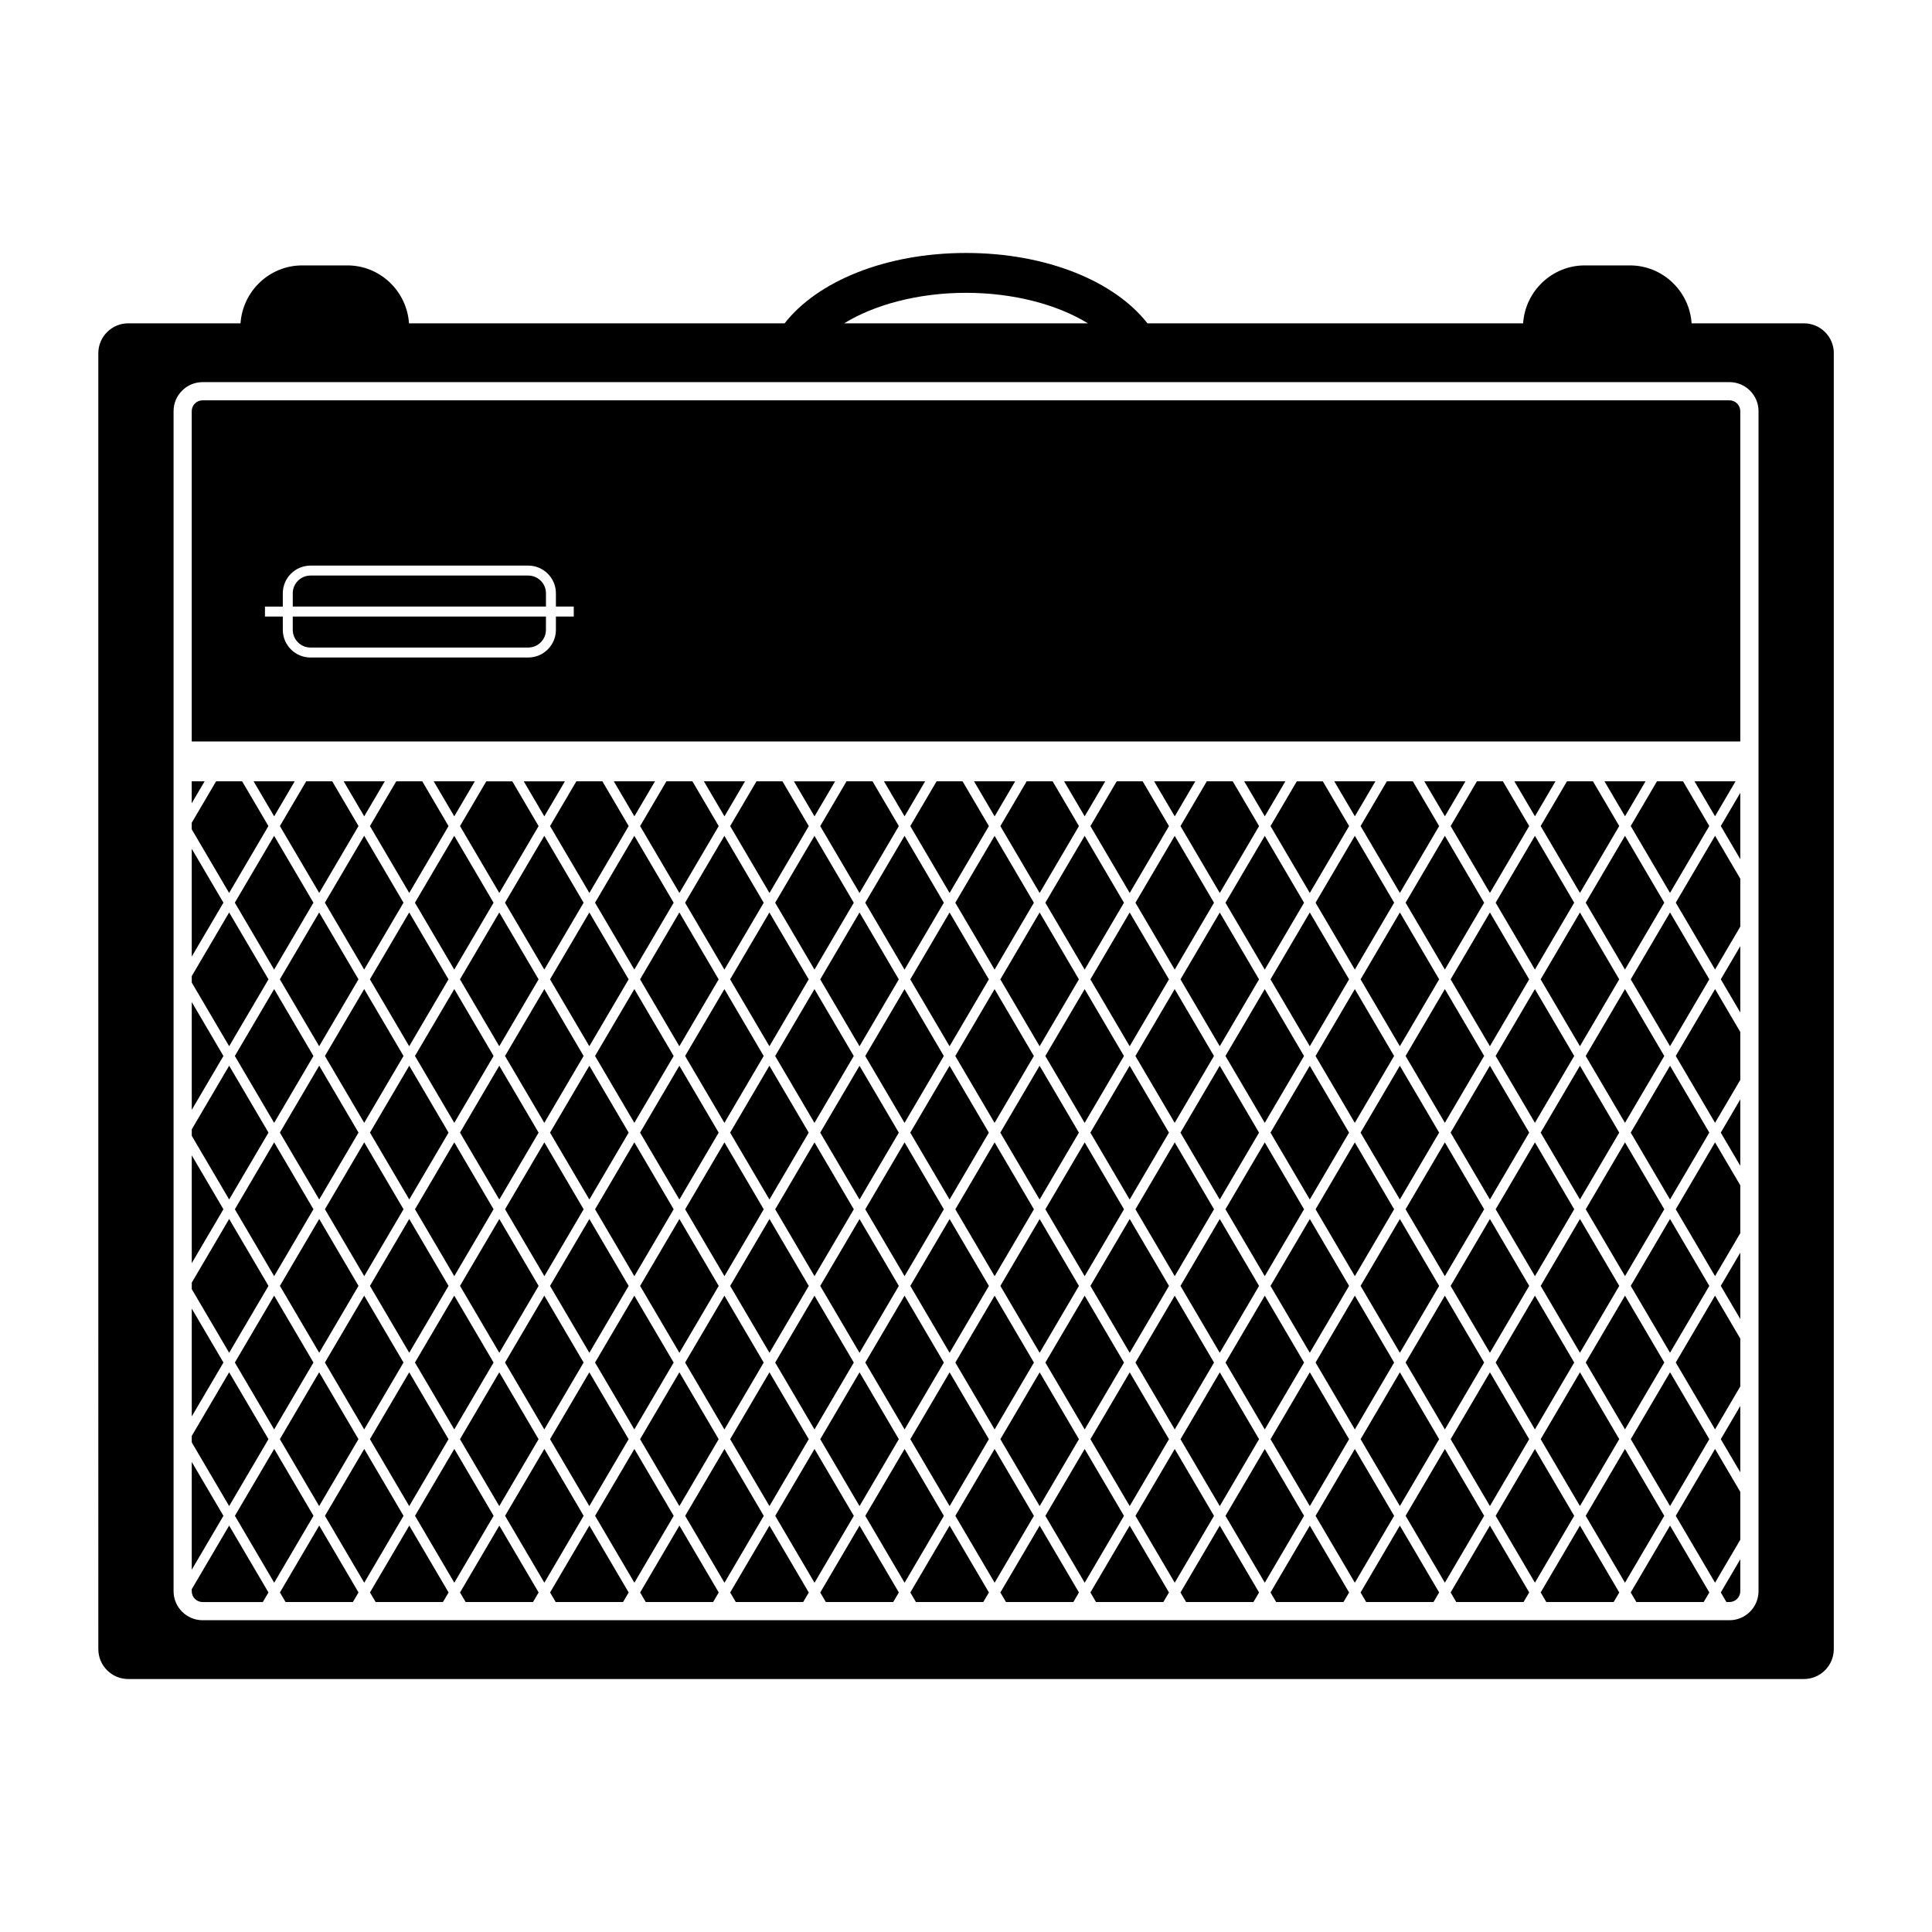
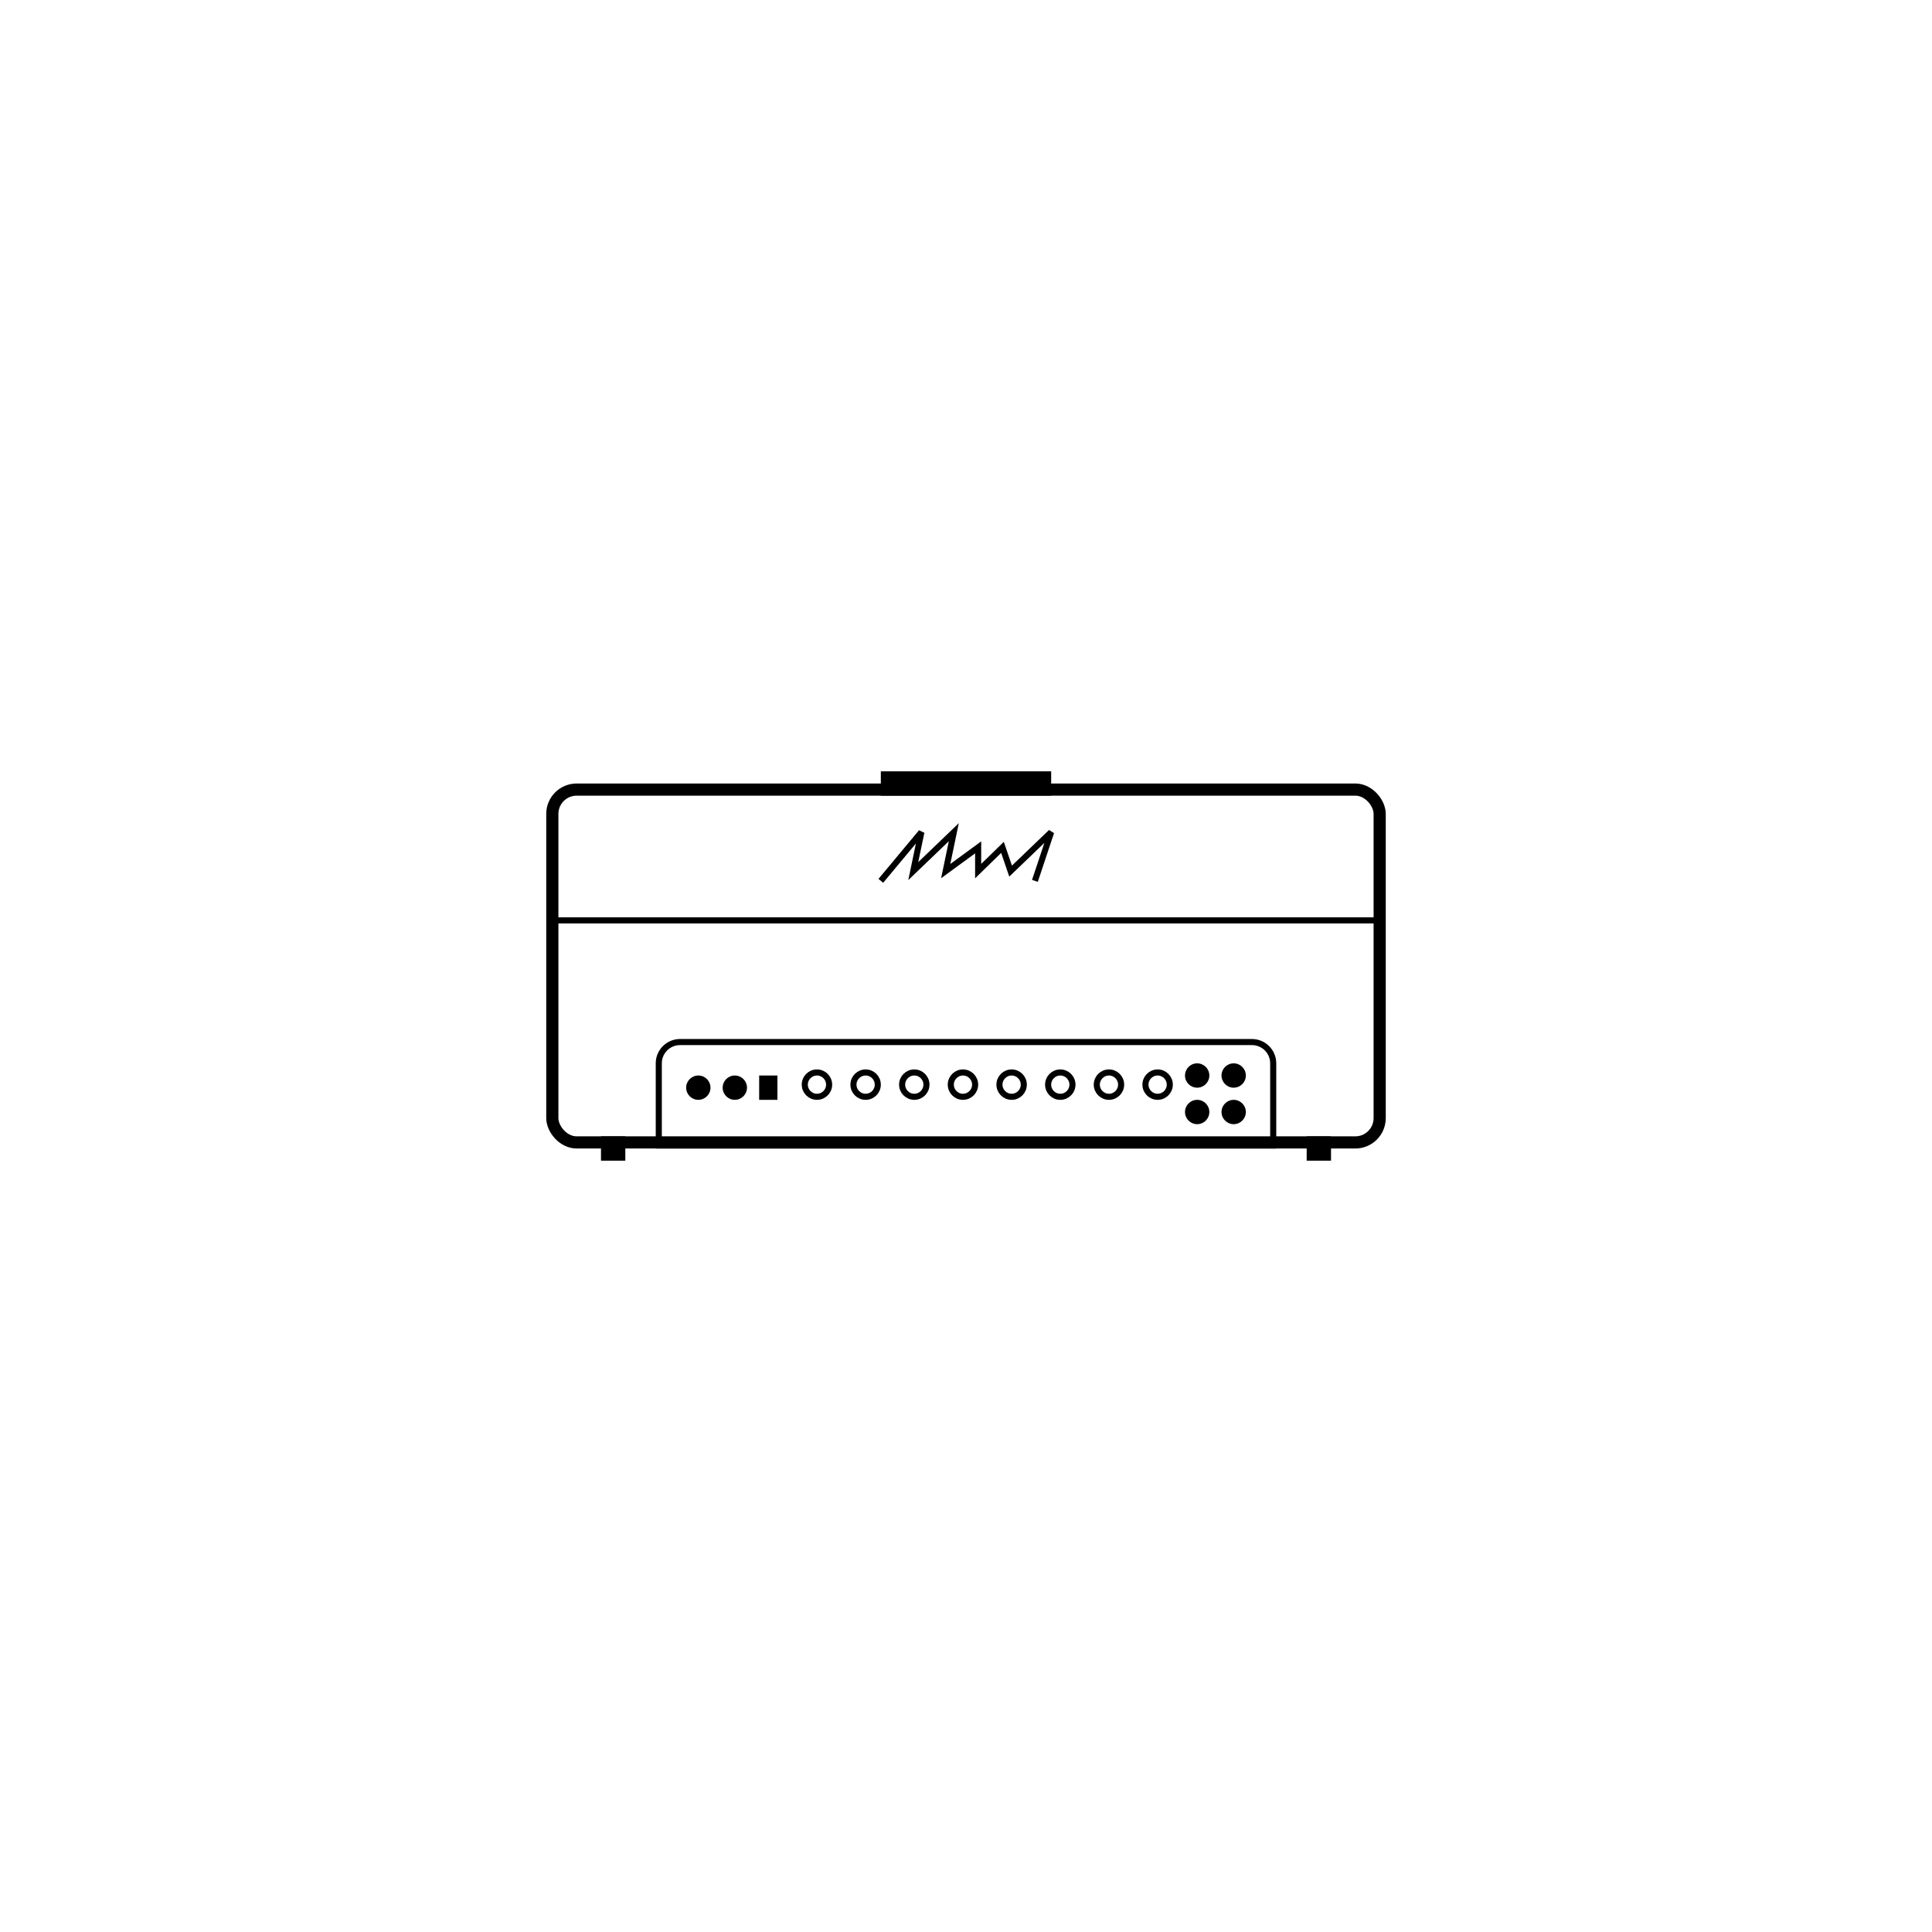
<svg xmlns="http://www.w3.org/2000/svg" width="1200pt" height="1200pt" version="1.1" viewBox="0 0 1200 1200">
-   <path d="m813.53 566.75 24.406 41.543-24.406 41.543-24.406-41.543zm-276.12-6.047 24.406 41.543 24.422-41.555-24.406-41.543zm335.63-0.023 24.395 41.531 24.395-41.52-24.395-41.543zm-139.82 47.617 24.395 41.531 24.395-41.52-24.395-41.531zm111.86 0 24.395 41.531 24.406-41.543-24.395-41.543zm-27.969-47.605 24.406 41.531 24.406-41.543-24.406-41.543zm-55.945 0.023 24.395 41.531 24.406-41.543-24.395-41.531zm-167.81-0.012 24.406 41.543 24.395-41.543-24.395-41.543zm-83.902 47.605 24.406 41.543 24.406-41.543-24.406-41.555zm195.79-47.605 24.395 41.543 24.395-41.531-24.395-41.543zm-139.86 47.617 24.406 41.531 24.406-41.543-24.406-41.543zm111.88-0.012 24.395 41.531 24.406-41.543-24.406-41.543zm-27.984-47.605 24.422 41.543 24.406-41.543-24.406-41.543zm-27.949 47.605 24.395 41.531 24.406-41.543-24.406-41.543zm356.45 142.79-24.395-41.555-24.406 41.555 24.406 41.543zm-27.973 47.59-24.395-41.531-24.406 41.555 24.406 41.52zm-55.934 0.023-24.395-41.555-24.395 41.531 24.395 41.543zm27.961-47.613-24.406-41.555-24.395 41.555 24.395 41.543zm-55.934 0-24.395-41.531-24.383 41.531 24.395 41.543zm-27.969 47.59-24.383-41.531-24.406 41.555 24.395 41.52zm171.37-184.34-24.395 41.543 24.395 41.52 24.406-41.52zm-3.555 184.34-24.406-41.555-24.395 41.555 24.395 41.543zm-48.828-190.4 24.406 41.531 24.406-41.531-24.406-41.531zm-27.945-47.594 24.395 41.52 24.395-41.531-24.383-41.531zm80.34-41.555-24.406 41.543 24.395 41.531 24.406-41.543zm24.395 231.96-24.395-41.555-24.383 41.555 24.395 41.52zm-132.7-142.81 24.395 41.531 24.395-41.531-24.395-41.531zm-419.53-47.582 24.406 41.543 24.406-41.543-24.406-41.543zm-230.86 285.59-24.406-41.543-24.406 41.543 24.406 41.555zm-80.34-148.86 24.406-41.543-24.406-41.555-24.406 41.555zm108.3 196.47-24.406-41.543-24.406 41.52 24.406 41.578zm-108.3-101.27 24.406-41.543-24.406-41.555-24.406 41.555zm136.28 53.652-24.406-41.543-24.422 41.543 24.422 41.555zm-136.28 41.555 24.406-41.555-24.406-41.543-24.406 41.543zm639.68-136.75-24.395-41.531-24.406 41.531 24.406 41.543zm-363.58 142.81-24.406-41.543-24.406 41.543 24.406 41.555zm27.973-47.59-24.406-41.543-24.406 41.543 24.406 41.555zm-55.93 0-24.422-41.543-24.406 41.52 24.406 41.555zm-55.934-0.023-24.406-41.543-24.406 41.543 24.406 41.555zm-27.973 47.613-24.406-41.543-24.406 41.543 24.406 41.555zm55.934 0-24.406-41.543-24.406 41.543 24.406 41.555zm-167.81-0.023-24.406-41.543-24.406 41.543 24.406 41.555zm174.92-285.59 24.406 41.543 24.406-41.531-24.406-41.555zm-27.969-47.605 24.406 41.543 24.422-41.543-24.422-41.543zm-27.961 47.605 24.422 41.543 24.406-41.543-24.406-41.543zm-195.77-47.617 24.406 41.555 24.406-41.543-24.406-41.543zm167.8 0.012 24.422 41.543 24.406-41.543-24.406-41.543zm111.86 0.012 24.422 41.555 24.406-41.543-24.406-41.555zm27.973 47.605 24.406 41.543 24.406-41.543-24.422-41.543zm-279.67-0.023 24.422 41.543 24.406-41.543-24.406-41.543zm27.973-47.605 24.406 41.543 24.422-41.543-24.422-41.555zm55.93 0.012 24.422 41.555 24.406-41.543-24.406-41.555zm27.973 47.605 24.406 41.543 24.422-41.543-24.406-41.543zm-55.941-0.012 24.406 41.555 24.406-41.543-24.406-41.555zm111.88 95.219 24.422 41.543 24.406-41.543-24.406-41.555zm195.78-47.594 24.406 41.543 24.406-41.543-24.406-41.543zm83.891 47.594 24.406 41.543 24.406-41.543-24.406-41.555zm-55.922 0 24.406 41.543 24.395-41.543-24.395-41.531zm27.961-47.594 24.395 41.543 24.406-41.543-24.395-41.555zm55.922 0 24.422 41.543 24.406-41.543-24.406-41.555zm27.984 47.594 24.395 41.543 24.406-41.543-24.395-41.555zm-167.8 0 24.406 41.543 24.406-41.543-24.406-41.531zm-83.918-47.617 24.406 41.543 24.406-41.52-24.406-41.555zm279.68 0.023 24.406 41.52 24.395-41.543-24.395-41.531zm-335.62-0.023 24.406 41.543 24.422-41.52-24.422-41.566zm27.969 47.617 24.406 41.543 24.406-41.543-24.406-41.555zm55.934 0 24.406 41.543 24.406-41.543-24.422-41.555zm27.973-47.594 24.406 41.543 24.406-41.543-24.406-41.555zm20.855 238-24.406-41.543-24.406 41.543 24.406 41.555zm503.41-190.43-24.406-41.531-24.395 41.531 24.395 41.543zm-76.773-47.629 24.406 41.555 24.395-41.52-24.406-41.543zm100.22-170.57-16.309 27.77 24.395 41.543 24.395-41.543-16.309-27.77zm48.805 0h-25.523l12.77 21.719zm-958.92 0v13.668l8.027-13.668zm47.652 27.789-16.332-27.781h-16.164l-15.145 25.766v4.031l23.23 39.539zm650.38 142.84 24.395 41.52 24.406-41.543-24.395-41.531zm-27.973 47.594 24.406 41.52 24.383-41.52-24.395-41.531zm-55.922 0 24.395 41.543 24.406-41.543-24.406-41.555zm27.949-47.617 24.406 41.543 24.395-41.52-24.406-41.555zm111.88 0 24.383 41.52 24.406-41.555-24.395-41.508zm27.973 47.594 24.395 41.543 24.406-41.543-24.406-41.555zm-55.934 0.023 24.395 41.52 24.395-41.543-24.395-41.531zm-426.64 47.594-24.422-41.555-24.406 41.578 24.406 41.543zm363.59 47.613-24.406-41.555-24.395 41.555 24.395 41.543zm-279.68 0-24.406-41.555-24.406 41.555 24.406 41.543zm55.934 0-24.406-41.52-24.406 41.52 24.406 41.543zm-27.973-47.59-24.406-41.555-24.406 41.555 24.406 41.52zm-83.906 47.59-24.406-41.555-24.406 41.555 24.406 41.543zm27.973-47.59-24.406-41.555-24.406 41.555 24.406 41.52zm-160.69-95.234 24.406 41.543 24.406-41.543-24.406-41.543zm300.54 142.82-24.406-41.52-24.406 41.52 24.406 41.543zm83.906-47.59-24.406-41.555-24.422 41.555 24.406 41.543zm55.918-0.023-24.395-41.531-24.406 41.555 24.406 41.52zm-27.961 47.613-24.406-41.555-24.406 41.555 24.406 41.543zm-83.902-47.59-24.406-41.555-24.395 41.555 24.406 41.543zm27.961 47.59-24.395-41.52-24.395 41.52 24.395 41.543zm-83.895-47.59-24.406-41.555-24.406 41.555 24.406 41.52zm-195.78 47.59-24.406-41.555-24.422 41.555 24.422 41.543zm-192.2 41.52 24.406-41.543-24.406-41.555-24.406 41.555zm-24.422-136.75 24.422 41.543 24.406-41.543-24.406-41.555zm27.973-47.594 24.406 41.543 24.406-41.543-24.422-41.555zm55.93 0 24.422 41.543 24.406-41.543-24.406-41.543zm27.973 47.617 24.406 41.543 24.406-41.543-24.422-41.555zm-55.93-0.023 24.406 41.543 24.406-41.52-24.406-41.555zm132.72 47.641-24.406-41.578-24.406 41.555 24.422 41.543zm-27.973 47.59-24.406-41.555-24.406 41.531 24.406 41.566zm-27.973-47.613-24.406-41.555-24.406 41.555 24.406 41.543zm-27.973 47.59-24.406-41.555-24.406 41.555 24.406 41.543zm-27.957-47.59-24.406-41.555-24.406 41.555 24.406 41.543zm830.29 68.195v-41.23l-12.121 20.617zm-686.9 80.688-24.406 41.52 24.406 41.555 24.422-41.531zm-52.367 89.137 3.492 5.93h41.844l3.481-5.93-24.406-41.543zm55.945 0 3.481 5.93h41.844l3.481-5.93-24.406-41.543zm-278.51-461.93v66.984l19.68-33.492zm219.02 372.77-24.406 41.543 24.406 41.555 24.406-41.555zm111.86 0.023-24.395 41.543 24.406 41.555 24.406-41.555zm59.496 89.172 3.469 5.891h41.867l3.481-5.93-24.406-41.52zm-55.945-0.035 3.481 5.93h41.867l3.481-5.891-24.422-41.555zm111.89 0 3.481 5.93h41.844l3.492-5.93-24.406-41.52zm52.355-89.137-24.395 41.543 24.406 41.531 24.395-41.531zm-55.918 0-24.406 41.543 24.406 41.555 24.406-41.555zm-279.67-0.023-24.406 41.543 24.406 41.555 24.406-41.555zm223.73 0.023-24.406 41.543 24.406 41.555 24.406-41.555zm-335.6-0.023-24.406 41.543 24.406 41.555 24.406-41.555zm-51.207-182.36v66.973l19.668-33.469zm47.652 81.094-24.422-41.555-23.23 39.551v4.008l23.23 39.539zm0-95.207-24.422-41.555-23.23 39.539v4.019l23.23 39.539zm-47.652-81.086v66.961l19.668-33.469zm110.7 366.7 3.504 5.953h41.82l3.492-5.93-24.406-41.543zm-110.7-176.3v66.984l19.68-33.48zm47.652-204.5-24.422-41.555-23.23 39.527v4.031l23.23 39.527zm7.106 380.81 3.504 5.953h41.82l3.492-5.953-24.406-41.543zm447.49 0.023 3.481 5.93h41.844l3.481-5.93-24.406-41.52zm-454.6-95.234-24.422-41.543-23.23 39.539v4.008l23.23 39.551zm59.484 6.074-24.406 41.543 24.406 41.555 24.406-41.555zm-107.14 8.051v66.973l19.68-33.48zm0 79.082v1.234c0 3.731 3.012 6.731 6.731 6.731h37.414l3.504-5.953-24.422-41.543zm166.63 2.027 3.492 5.926h41.844l3.492-5.93-24.406-41.543zm755.12-142.85 24.406 41.543 15.672-26.688v-29.699l-15.684-26.688zm40.078 68.207v-41.207l-12.109 20.617zm-40.078-163.38 24.395 41.52 15.684-26.688v-29.711l-15.684-26.688zm40.078-27v-41.242l-12.121 20.629zm-40.078 217.4 24.395 41.531 15.684-26.664v-29.746l-15.672-26.664zm31.465 53.543h1.895c3.707 0 6.719-3 6.719-6.731v-19.812l-12.109 20.594zm66.684-775.66v804.91c0 10.246-8.316 18.574-18.562 18.574l-1040.8 0.004c-10.234 0-18.562-8.316-18.562-18.574l-0.004-804.91c0-10.234 8.328-18.562 18.562-18.562h69.758c1.367-19.992 17.977-35.977 38.293-35.977h28.066c20.328 0 36.938 15.984 38.293 35.977h233.3c20.398-26.102 62.629-43.703 112.69-43.703 50.051 0 92.293 17.605 112.68 43.703h233.32c1.344-19.992 17.965-35.977 38.281-35.977h28.094c20.305 0 36.926 15.984 38.281 35.977h69.758c10.266 0 18.582 8.328 18.582 18.562zm-614.66-18.562h151.37c-18.695-11.52-45.887-18.949-75.684-18.949s-57 7.43-75.684 18.949zm567.91 54.551c0-9.938-8.102-18.023-18.023-18.023h-948.39c-9.938 0-18.023 8.09-18.023 18.023v732.94c0 9.938 8.09 18.035 18.023 18.035h948.39c9.926 0 18.023-8.102 18.023-18.035zm-11.316 278.29v-41.207l-12.109 20.605zm-40.078 122.22 24.395 41.52 15.684-26.664v-29.746l-15.672-26.664zm-27.973 333.23 3.492 5.93h41.82l3.492-5.953-24.395-41.52zm27.973-428.45 24.406 41.531 15.672-26.664v-29.746l-15.672-26.664zm40.078 68.207v-41.207l-12.109 20.605zm-123.98 360.22 3.492 5.953h41.82l3.492-5.93-24.422-41.543zm-171.38-89.113-24.395 41.543 24.395 41.531 24.406-41.555zm-52.344 89.137 3.481 5.93h41.832l3.481-5.93-24.395-41.52zm55.922 0 3.481 5.93h41.832l3.481-5.93-24.395-41.52zm-59.496-89.137-24.398 41.543 24.383 41.531 24.395-41.531zm-52.379 89.137 3.481 5.93h41.832l3.481-5.93-24.395-41.52zm164.25-89.137-24.406 41.543 24.395 41.531 24.406-41.555zm59.496 89.113 3.492 5.953h41.809l3.492-5.953-24.395-41.52zm-227.32-89.113-24.406 41.543 24.422 41.531 24.406-41.531zm279.67 0-24.395 41.52 24.395 41.531 24.395-41.531zm-108.29 89.137 3.481 5.93h41.82l3.492-5.953-24.395-41.52zm164.22-89.16-24.395 41.543 24.395 41.555 24.406-41.555zm-111.86 0.023-24.395 41.52 24.383 41.531 24.406-41.531zm80.328-53.688-24.383-41.543-24.406 41.543 24.395 41.555zm27.98 47.59-24.406-41.52-24.406 41.543 24.395 41.531zm27.973-47.613-24.395-41.52-24.406 41.543 24.395 41.52zm-503.42 0.047-24.406-41.543-24.406 41.543 24.406 41.555zm419.5 47.59-24.383-41.543-24.395 41.543 24.395 41.531zm111.89-0.023-24.395-41.543-24.395 41.543 24.395 41.555zm-167.81 0.023-24.395-41.543-24.395 41.543 24.395 41.531zm27.949-47.613-24.395-41.52-24.395 41.52 24.406 41.555zm51.445-361.01-16.332 27.793 24.395 41.531 24.406-41.555-16.32-27.77zm-19.887 21.73 12.758-21.73h-25.547zm55.934-0.012 12.758-21.719h-25.523zm27.961 154.95-24.395 41.531 24.383 41.543 24.406-41.543zm-0.012 95.184-24.383 41.555 24.395 41.52 24.395-41.52zm0.012-190.39-24.406 41.543 24.406 41.531 24.406-41.543zm-119.94-81.453-16.32 27.793 24.395 41.531 24.395-41.531-16.32-27.793zm-275.16 361.03-24.395-41.543-24.406 41.543 24.406 41.531zm27.973 47.59-24.406-41.52-24.395 41.52 24.395 41.555zm-55.945 0-24.395-41.52-24.395 41.52 24.406 41.555zm251.71-47.613-24.395-41.543-24.406 41.543 24.406 41.555zm-307.64 47.613-24.406-41.543-24.406 41.543 24.406 41.555zm139.85-47.59-24.422-41.543-24.406 41.543 24.422 41.531zm-111.88 0-24.406-41.543-24.406 41.543 24.422 41.531zm223.73-0.023-24.395-41.52-24.406 41.543 24.395 41.531zm-83.906 47.613-24.395-41.52-24.395 41.52 24.395 41.555zm111.87 0-24.395-41.543-24.395 41.543 24.395 41.555zm-55.922 0-24.395-41.52-24.395 41.543 24.395 41.531zm-27.973-47.59-24.395-41.543-24.406 41.543 24.406 41.531zm-4.488-361.03-16.332 27.816 24.395 41.543 24.406-41.555-16.355-27.805zm-335.64 0-16.332 27.805 24.406 41.543 24.406-41.543-16.332-27.805zm-19.895 21.754 12.793-21.754h-25.57zm55.945 0 12.781-21.758h-25.559zm55.93 0.012 12.793-21.758h-25.57zm-36.035-21.766-16.344 27.805 24.422 41.555 24.406-41.543-16.355-27.816zm-111.88 0-16.332 27.793 24.422 41.543 24.406-41.543-16.332-27.805h-16.164zm-55.934 0-16.332 27.793 24.406 41.555 24.406-41.543-16.332-27.793h-16.148zm-75.828 21.742 12.781-21.742h-25.547zm-36.047-21.742-16.332 27.781 24.422 41.543 24.406-41.543-16.332-27.793h-16.164zm55.934 0-16.332 27.793 24.406 41.543 24.406-41.543-16.32-27.793zm91.977 21.754 12.781-21.742h-25.559zm187.71-21.754-16.344 27.816 24.406 41.543 24.422-41.555-16.344-27.805zm371.65 21.73 12.77-21.73h-25.547zm-615.29 0.012 12.77-21.742h-25.547zm523.32-21.742-16.332 27.805 24.395 41.531 24.406-41.543-16.32-27.781h-16.148zm-19.898 21.742 12.781-21.742h-25.559zm-55.93 0.012 12.77-21.758h-25.559zm-559.36-0.023 12.77-21.73h-25.547zm391.55 0.023 12.781-21.758h-25.57zm279.68-0.023 12.758-21.73h-25.535zm19.883-21.73-16.32 27.781 24.406 41.543 24.383-41.531-16.332-27.793zm-243.63 21.754 12.77-21.758h-25.559zm-36.039-21.754-16.332 27.805 24.406 41.543 24.406-41.543-16.344-27.805zm111.88 0-16.332 27.805 24.406 41.543 24.383-41.531-16.332-27.816zm-55.934 0-16.332 27.816 24.395 41.531 24.406-41.543-16.332-27.805zm36.035 21.742 12.781-21.742h-25.559zm407.21-251.65v205.16h-961.84v-205.16c0-3.707 3.012-6.731 6.731-6.731h948.39c3.699 0.012 6.711 3.023 6.711 6.731zm-724.55 121.37h-11.09v-8.258c0-9.48-7.715-17.195-17.195-17.195l-135.24 0.004c-9.48 0-17.195 7.715-17.195 17.195v8.258h-11.09v6.191h11.09v8.258c0 9.48 7.715 17.195 17.195 17.195l135.24-0.004c9.48 0 17.195-7.715 17.195-17.195l0.004-8.266h11.09zm-174.54 14.438c0 6.07 4.934 11.004 11.004 11.004h135.25c6.07 0 11.004-4.945 11.004-11.004l0.004-8.254h-157.26zm146.25-33.707h-135.24c-6.07 0-11.004 4.945-11.004 11.004v8.258h157.26v-8.258c0-6.062-4.934-11.004-11.02-11.004z" />
+   <path transform="matrix(7.5571 0 0 7.5571 335.5 479.09)" d="m28.5 0.5h13v1h-13z" fill="none" stroke="currentColor" />
+   <path transform="matrix(7.5571 0 0 7.5571 335.5 479.09)" d="m3 1.5h64c1.105 0 2 1.105 2 2v25c0 1.105-0.895 2-2 2h-64c-1.105 0-2-1.105-2-2v-25c0-1.105 0.895-2 2-2z" fill="none" stroke="currentColor" />
+   <path transform="matrix(7.5571 0 0 7.5571 335.5 479.09)" d="m60.25 30.75h-50.5v-6.753c0-0.965 0.784-1.747 1.749-1.747h47.002c0.966 0 1.749 0.783 1.749 1.747z" fill="none" stroke="currentColor" stroke-width=".5" />
+   <path d="m471.53 668.02h11.336v15.113h-11.336z" fill-rule="evenodd" />
+   <path transform="matrix(7.5571 0 0 7.5571 335.5 479.09)" d="m1 12.25h68" fill="none" stroke="currentColor" stroke-width=".5" />
+   <path d="m773.82 668.02c0 4.176-3.383 7.559-7.559 7.559-4.172 0-7.555-3.383-7.555-7.559 0-4.172 3.383-7.559 7.555-7.559 4.176 0 7.559 3.387 7.559 7.559z" fill-rule="evenodd" />
+   <path d="m773.82 690.69c0 4.172-3.383 7.559-7.559 7.559-4.172 0-7.555-3.387-7.555-7.559s3.383-7.559 7.555-7.559c4.176 0 7.559 3.387 7.559 7.559z" fill-rule="evenodd" />
+   <path d="m751.14 690.69c0 4.172-3.383 7.559-7.559 7.559-4.172 0-7.555-3.387-7.555-7.559s3.383-7.559 7.555-7.559c4.176 0 7.559 3.387 7.559 7.559z" fill-rule="evenodd" />
+   <path d="m751.14 668.02c0 4.176-3.383 7.559-7.559 7.559-4.172 0-7.555-3.383-7.555-7.559 0-4.172 3.383-7.559 7.555-7.559 4.176 0 7.559 3.387 7.559 7.559z" fill-rule="evenodd" />
+   <path d="m441.3 675.57c0 4.172-3.383 7.555-7.555 7.555-4.176 0-7.559-3.383-7.559-7.555 0-4.176 3.383-7.559 7.559-7.559 4.172 0 7.555 3.383 7.555 7.559z" fill-rule="evenodd" />
+   <path d="m463.97 675.57c0 4.172-3.383 7.555-7.559 7.555-4.172 0-7.555-3.383-7.555-7.555 0-4.176 3.383-7.559 7.555-7.559 4.176 0 7.559 3.383 7.559 7.559z" fill-rule="evenodd" />
+   <path transform="matrix(7.5571 0 0 7.5571 335.5 479.09)" d="m23.75 25.75c0 0.553-0.448 1-1 1-0.552 0-1-0.448-1-1 0-0.552 0.448-1 1-1 0.553 0 1 0.448 1 1z" fill="none" stroke="currentColor" stroke-width=".5" />
+   <path transform="matrix(7.5571 0 0 7.5571 335.5 479.09)" d="m27.75 25.75c0 0.553-0.448 1-1 1-0.553 0-1-0.448-1-1 0-0.552 0.448-1 1-1 0.552 0 1 0.448 1 1z" fill="none" stroke="currentColor" stroke-width=".5" />
+   <path transform="matrix(7.5571 0 0 7.5571 335.5 479.09)" d="m31.75 25.75c0 0.553-0.448 1-1 1-0.552 0-1-0.448-1-1 0-0.552 0.448-1 1-1 0.553 0 1 0.448 1 1z" fill="none" stroke="currentColor" stroke-width=".5" />
+   <path transform="matrix(7.5571 0 0 7.5571 335.5 479.09)" d="m35.75 25.75c0 0.553-0.448 1-1 1-0.553 0-1-0.448-1-1 0-0.552 0.448-1 1-1 0.552 0 1 0.448 1 1z" fill="none" stroke="currentColor" stroke-width=".5" />
+   <path transform="matrix(7.5571 0 0 7.5571 335.5 479.09)" d="m39.75 25.75c0 0.553-0.448 1-1 1-0.552 0-1-0.448-1-1 0-0.552 0.448-1 1-1 0.553 0 1 0.448 1 1z" fill="none" stroke="currentColor" stroke-width=".5" />
+   <path transform="matrix(7.5571 0 0 7.5571 335.5 479.09)" d="m43.75 25.75c0 0.553-0.448 1-1 1-0.553 0-1-0.448-1-1 0-0.552 0.448-1 1-1 0.552 0 1 0.448 1 1z" fill="none" stroke="currentColor" stroke-width=".5" />
+   <path transform="matrix(7.5571 0 0 7.5571 335.5 479.09)" d="m47.75 25.75c0 0.553-0.448 1-1 1-0.552 0-1-0.448-1-1 0-0.552 0.448-1 1-1 0.553 0 1 0.448 1 1z" fill="none" stroke="currentColor" stroke-width=".5" />
+   <path transform="matrix(7.5571 0 0 7.5571 335.5 479.09)" d="m51.75 25.75c0 0.553-0.448 1-1 1-0.553 0-1-0.448-1-1 0-0.552 0.448-1 1-1 0.552 0 1 0.448 1 1z" fill="none" stroke="currentColor" stroke-width=".5" />
+   <path transform="matrix(7.5571 0 0 7.5571 335.5 479.09)" d="m28 9 3.333-4-0.667 3.2 3.333-3.2-0.667 3.2 2.667-1.95v1.95l2-1.95 0.667 1.95 3.333-3.2-1.334 4" fill="none" stroke="currentColor" stroke-width=".5" />
+   <path transform="matrix(7.5571 0 0 7.5571 335.5 479.09)" d="m5.5 30.5h1v1h-1z" fill="none" stroke="currentColor" />
+   <path transform="matrix(7.5571 0 0 7.5571 335.5 479.09)" d="m63.5 30.5h1v1h-1z" fill="none" stroke="currentColor" />
</svg>
